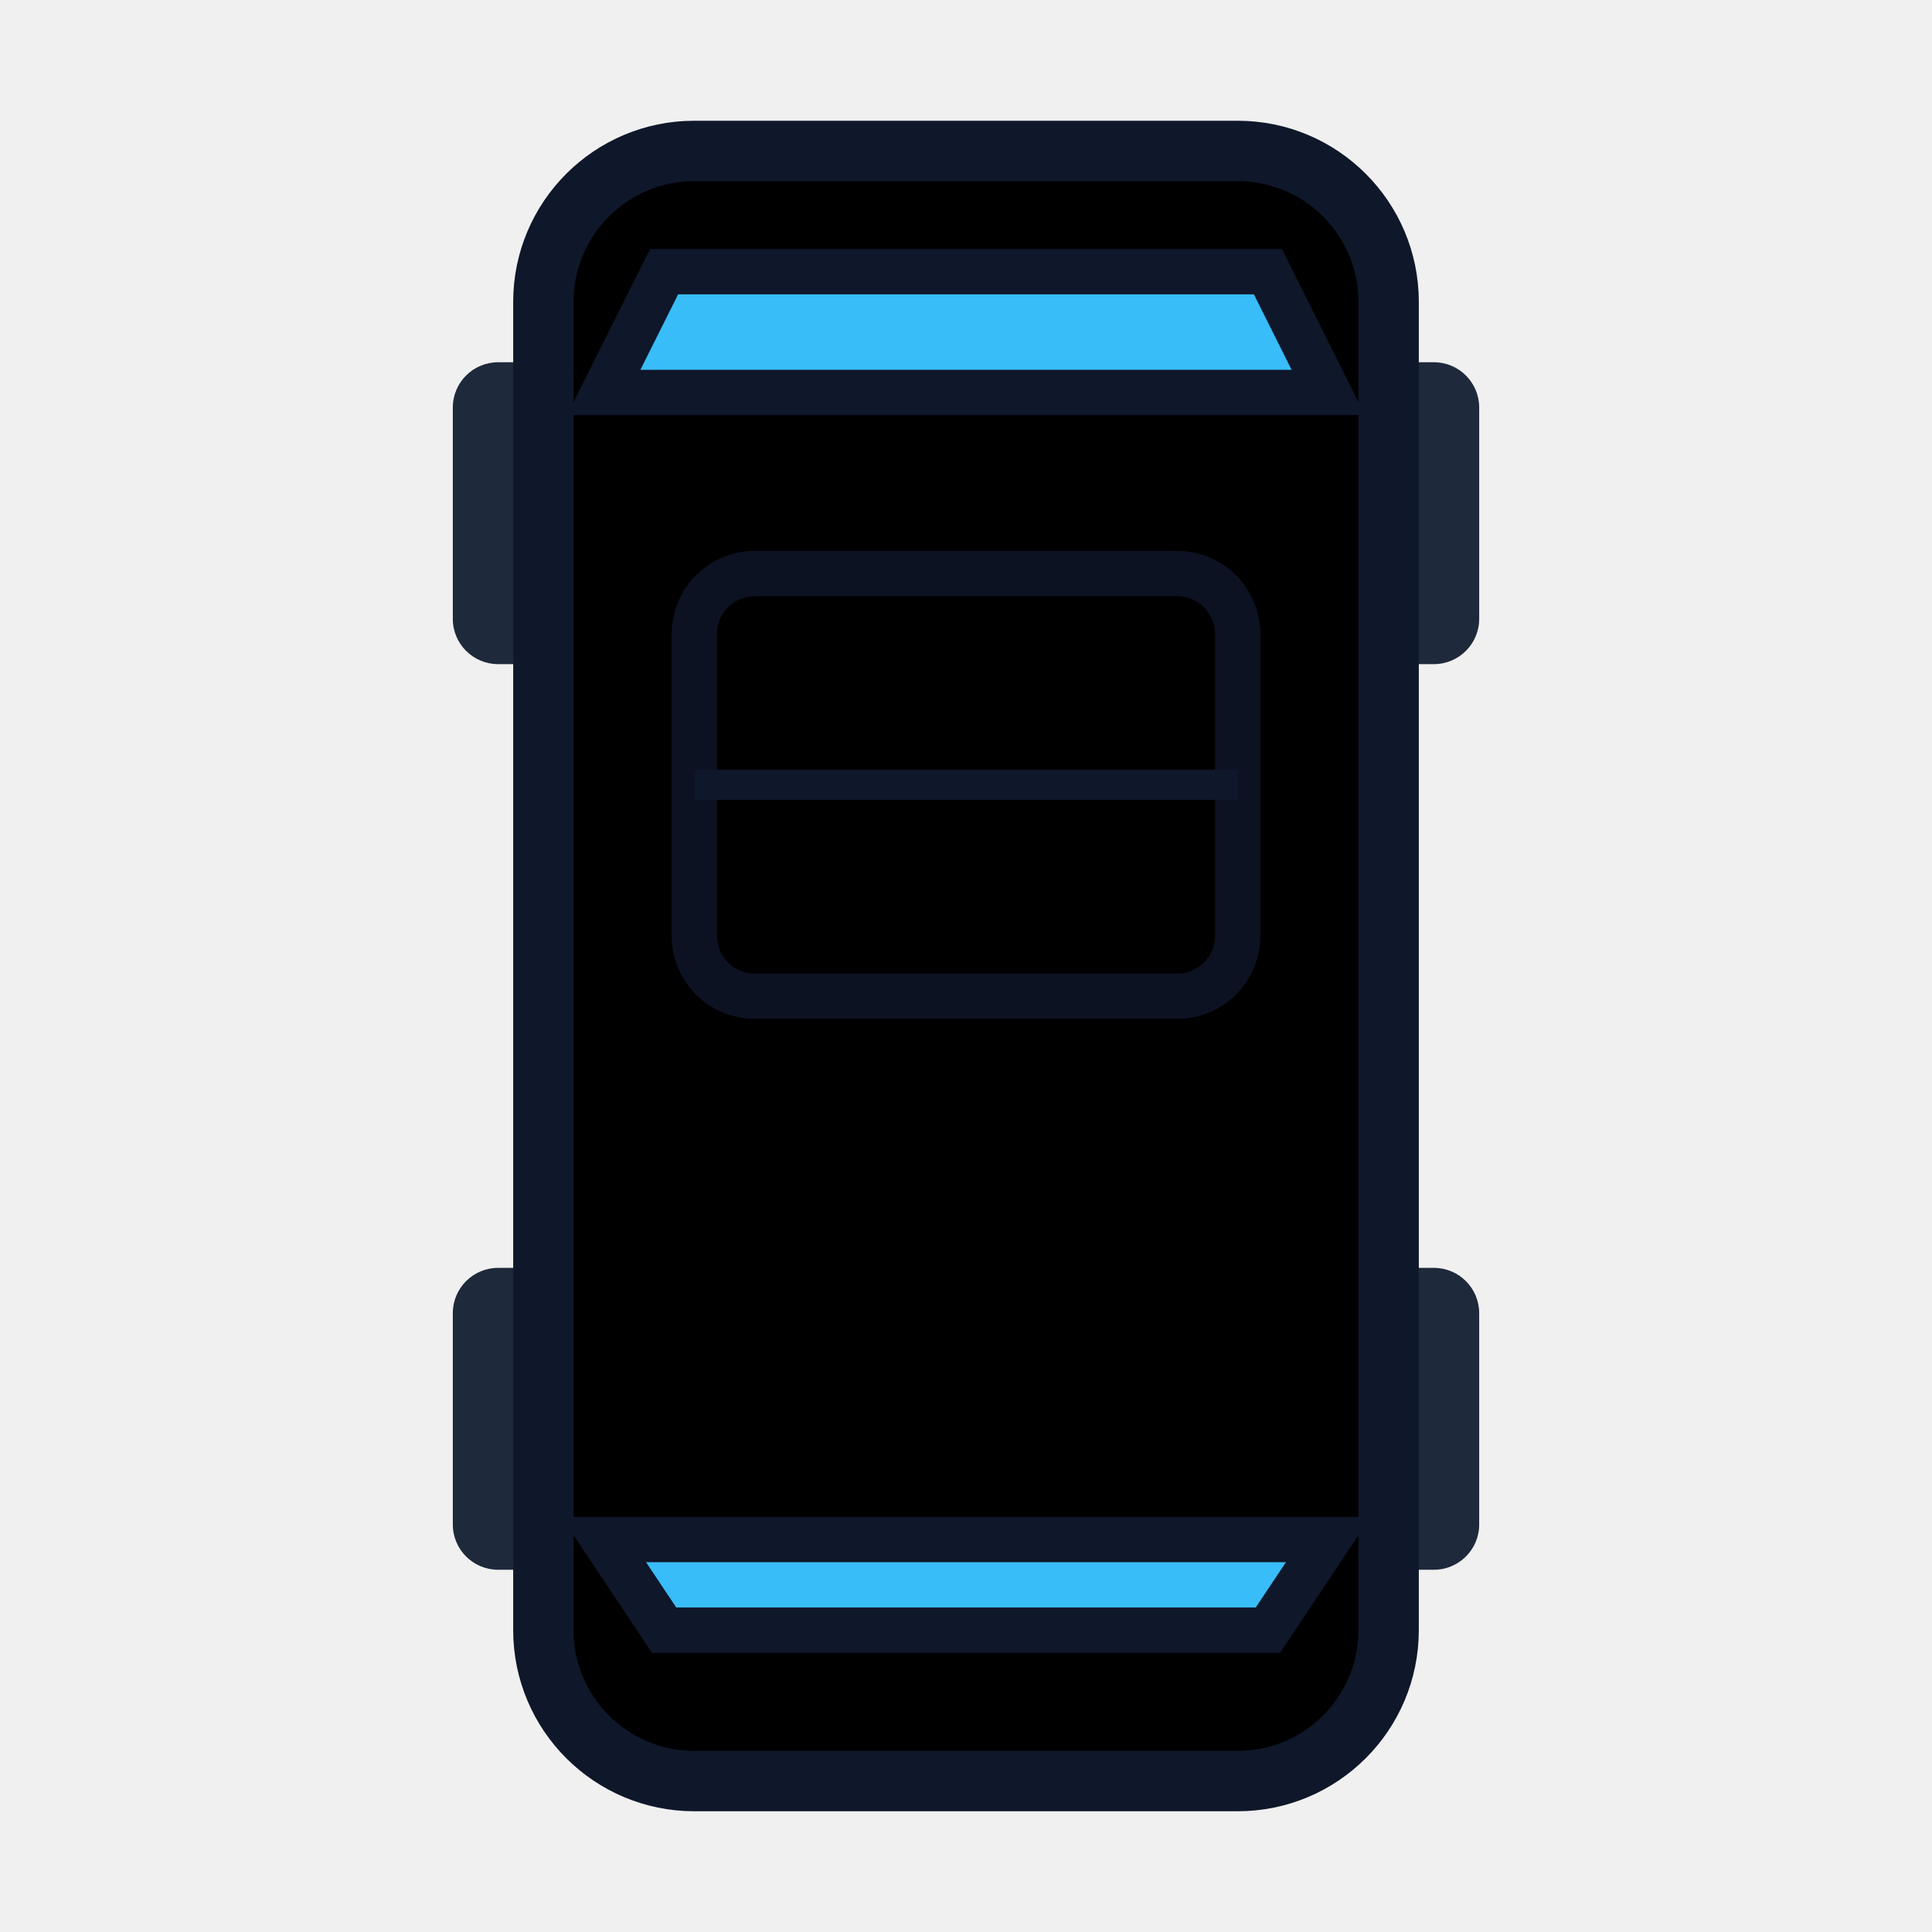
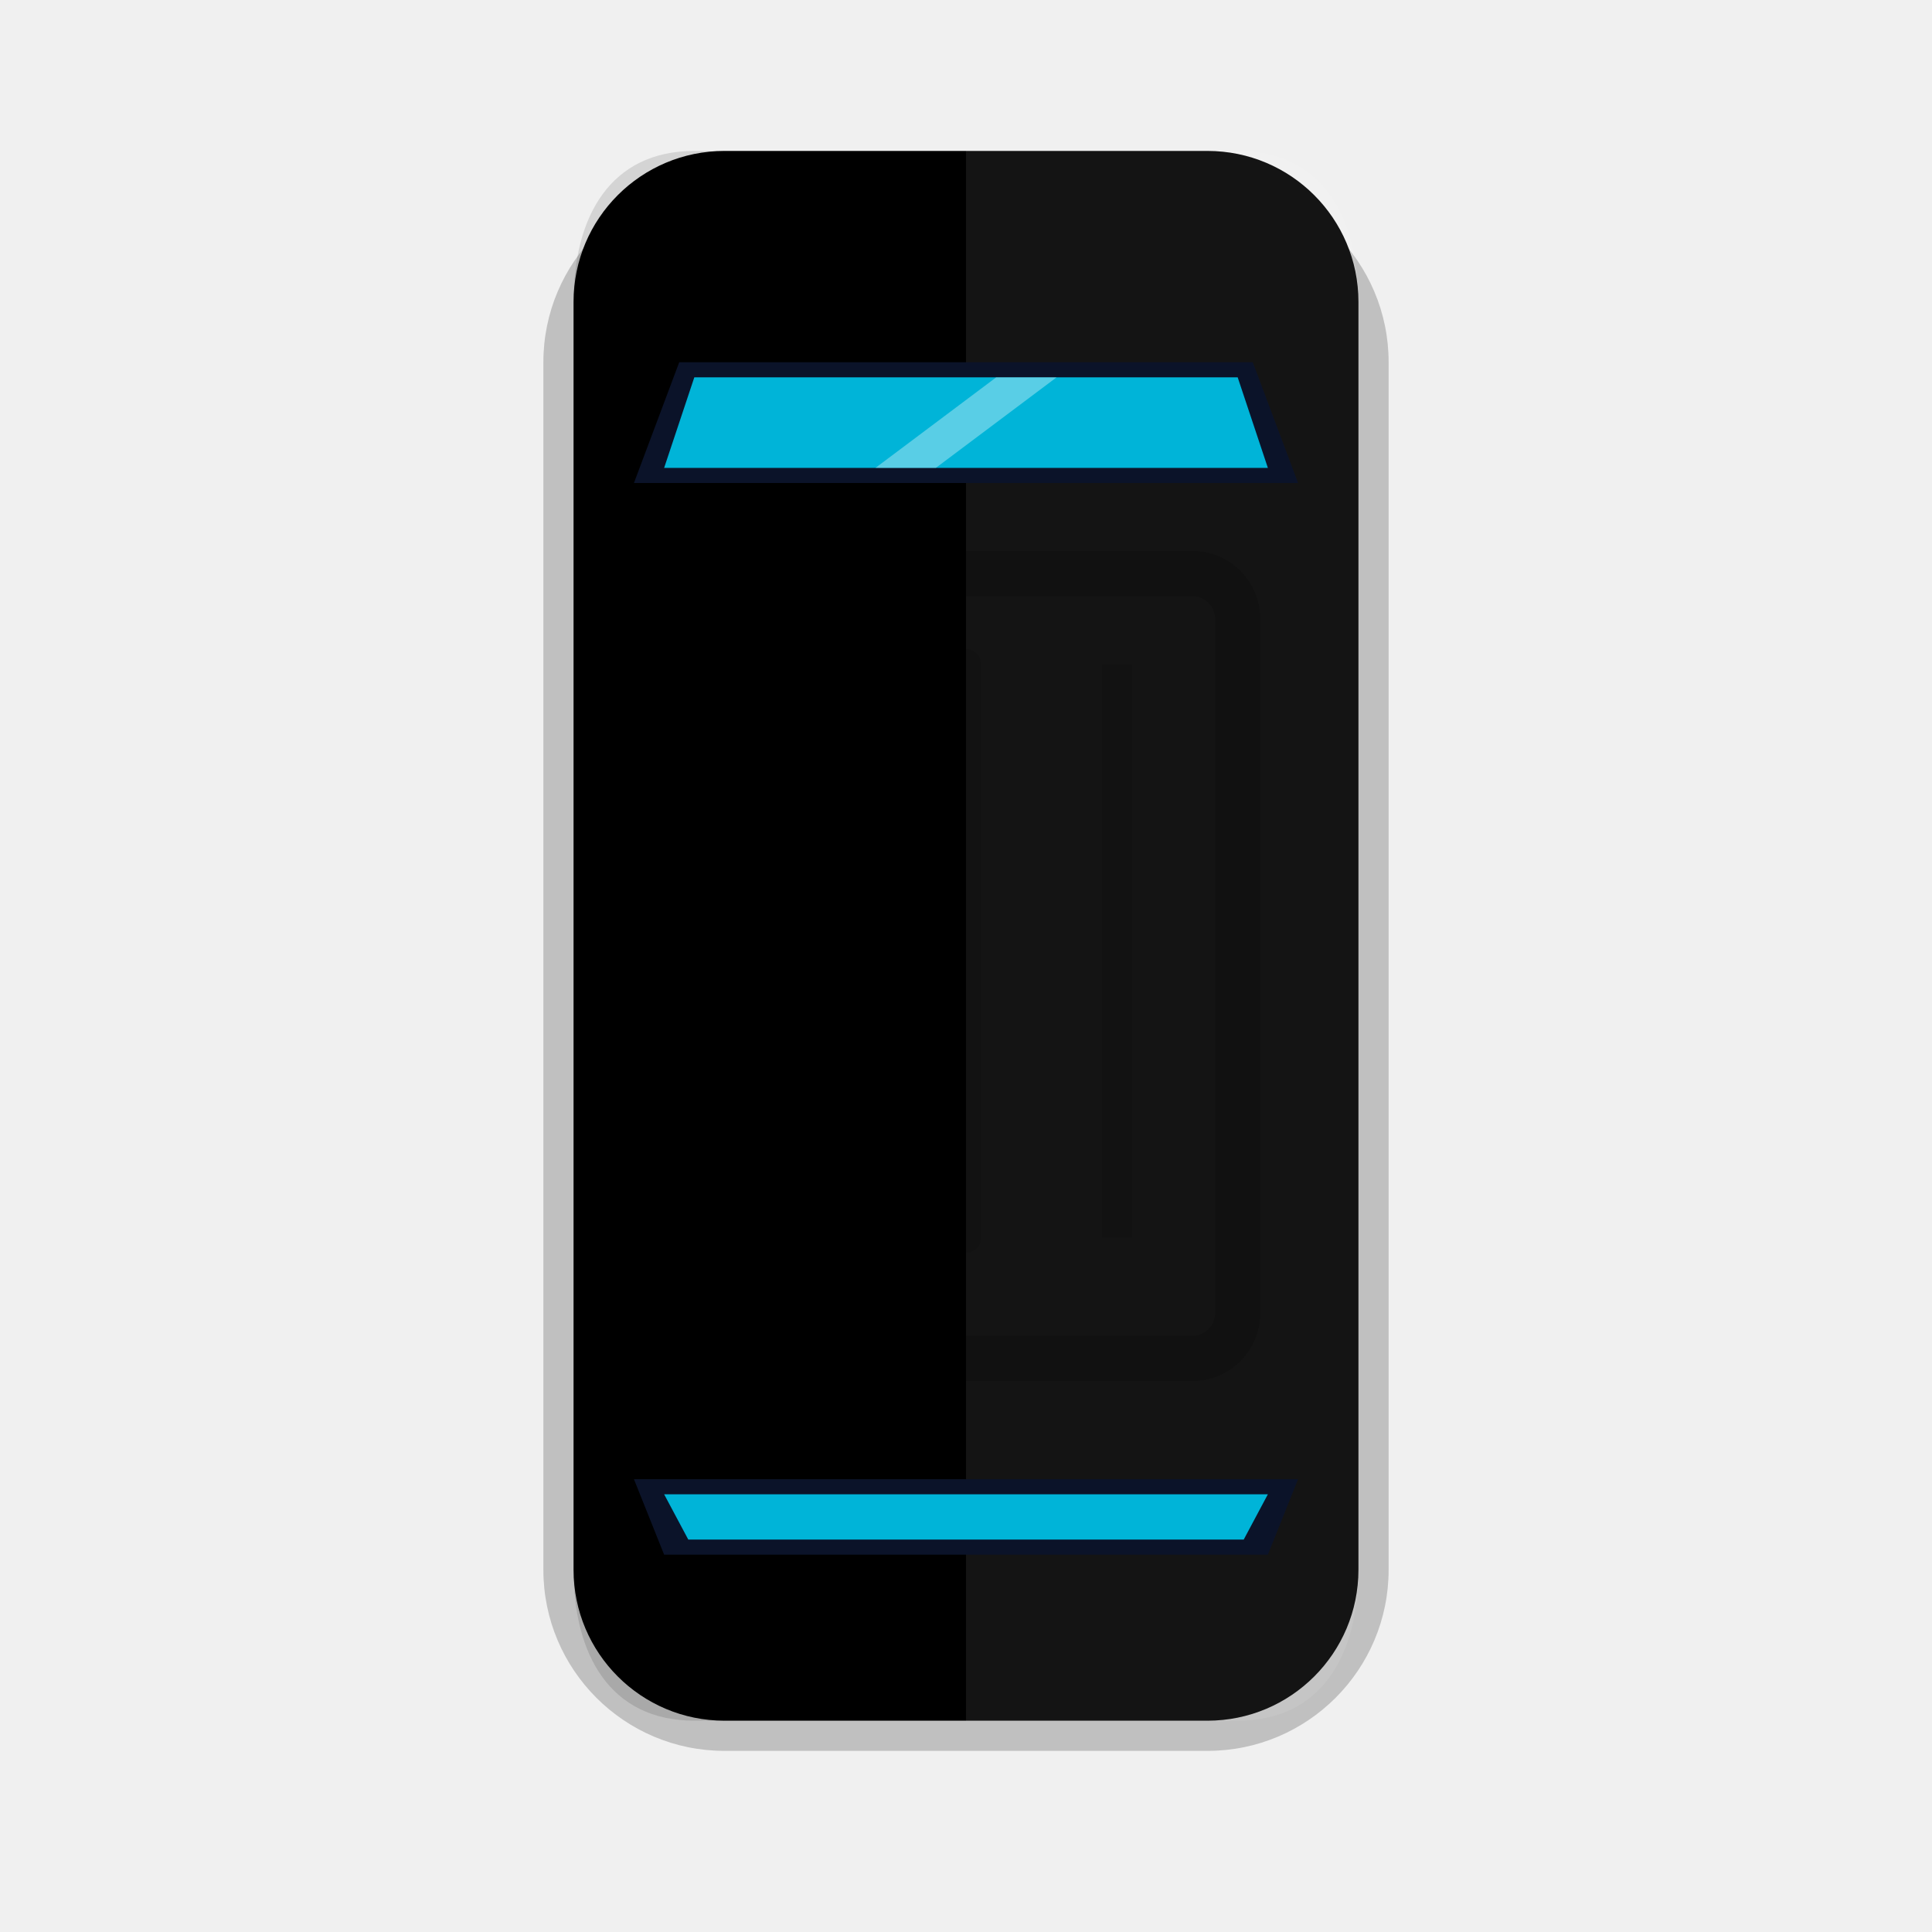
<svg xmlns="http://www.w3.org/2000/svg" viewBox="0 0 64 64" width="64" height="64">
-   <rect x="15" y="12" width="4" height="10" rx="1.5" fill="#1E293B" />
-   <rect x="45" y="12" width="4" height="10" rx="1.5" fill="#1E293B" />
-   <rect x="15" y="42" width="4" height="10" rx="1.5" fill="#1E293B" />
-   <rect x="45" y="42" width="4" height="10" rx="1.5" fill="#1E293B" />
-   <rect x="18" y="5" width="28" height="54" rx="5" fill="#MAIN_COLOR" stroke="#0F172A" stroke-width="2" />
-   <path d="M20 13 H44 L42 9 H22 Z" fill="#38BDF8" stroke="#0F172A" stroke-width="1.5" />
-   <rect x="23" y="19" width="18" height="14" rx="2" fill="#MAIN_COLOR" stroke="#0F172A" stroke-width="1.5" opacity="0.8" />
-   <line x1="23" y1="26" x2="41" y2="26" stroke="#0F172A" stroke-width="1" />
-   <path d="M20 51 H44 L42 54 H22 Z" fill="#38BDF8" stroke="#0F172A" stroke-width="1.5" />
+   <rect x="18" y="6" width="28" height="52" rx="6" fill="black" fill-opacity="0.2" />
+   <rect x="19" y="5" width="26" height="52" rx="5" fill="#MAIN_COLOR" />
+   <path d="M19 10 C19 7.2 20.2 5 23 5 H32 V57 H23 C20.2 57 19 54.8 19 52 Z" fill="black" fill-opacity="0.12" />
+   <path d="M32 5 H41 C43.8 5 45 7.2 45 10 V52 C45 54.8 43.8 57 41 57 H32 Z" fill="white" fill-opacity="0.08" />
+   <path d="M21 16 H43 L41.5 12 H22.5 Z" fill="#0B1329" />
+   <path d="M22 15.5 H42 L41 12.5 H23 Z" fill="#00B4D8" />
+   <path d="M35 12.5 L31 15.5 L29 15.5 L33 12.5 Z" fill="white" fill-opacity="0.35" />
+   <rect x="23" y="19" width="18" height="26" rx="1.5" fill="none" stroke="black" stroke-opacity="0.15" stroke-width="1.5" />
+   <line x1="27" y1="22" x2="27" y2="41" stroke="black" stroke-opacity="0.1" stroke-width="1" />
+   <line x1="32" y1="22" x2="32" y2="41" stroke="black" stroke-opacity="0.1" stroke-width="1" stroke-linecap="round" />
+   <line x1="37" y1="22" x2="37" y2="41" stroke="black" stroke-opacity="0.1" stroke-width="1" />
+   <path d="M21 49 H43 L42 51.5 H22 Z" fill="#0B1329" />
+   <path d="M22 49.5 H42 L41.2 51 H22.8 Z" fill="#00B4D8" />
</svg>
